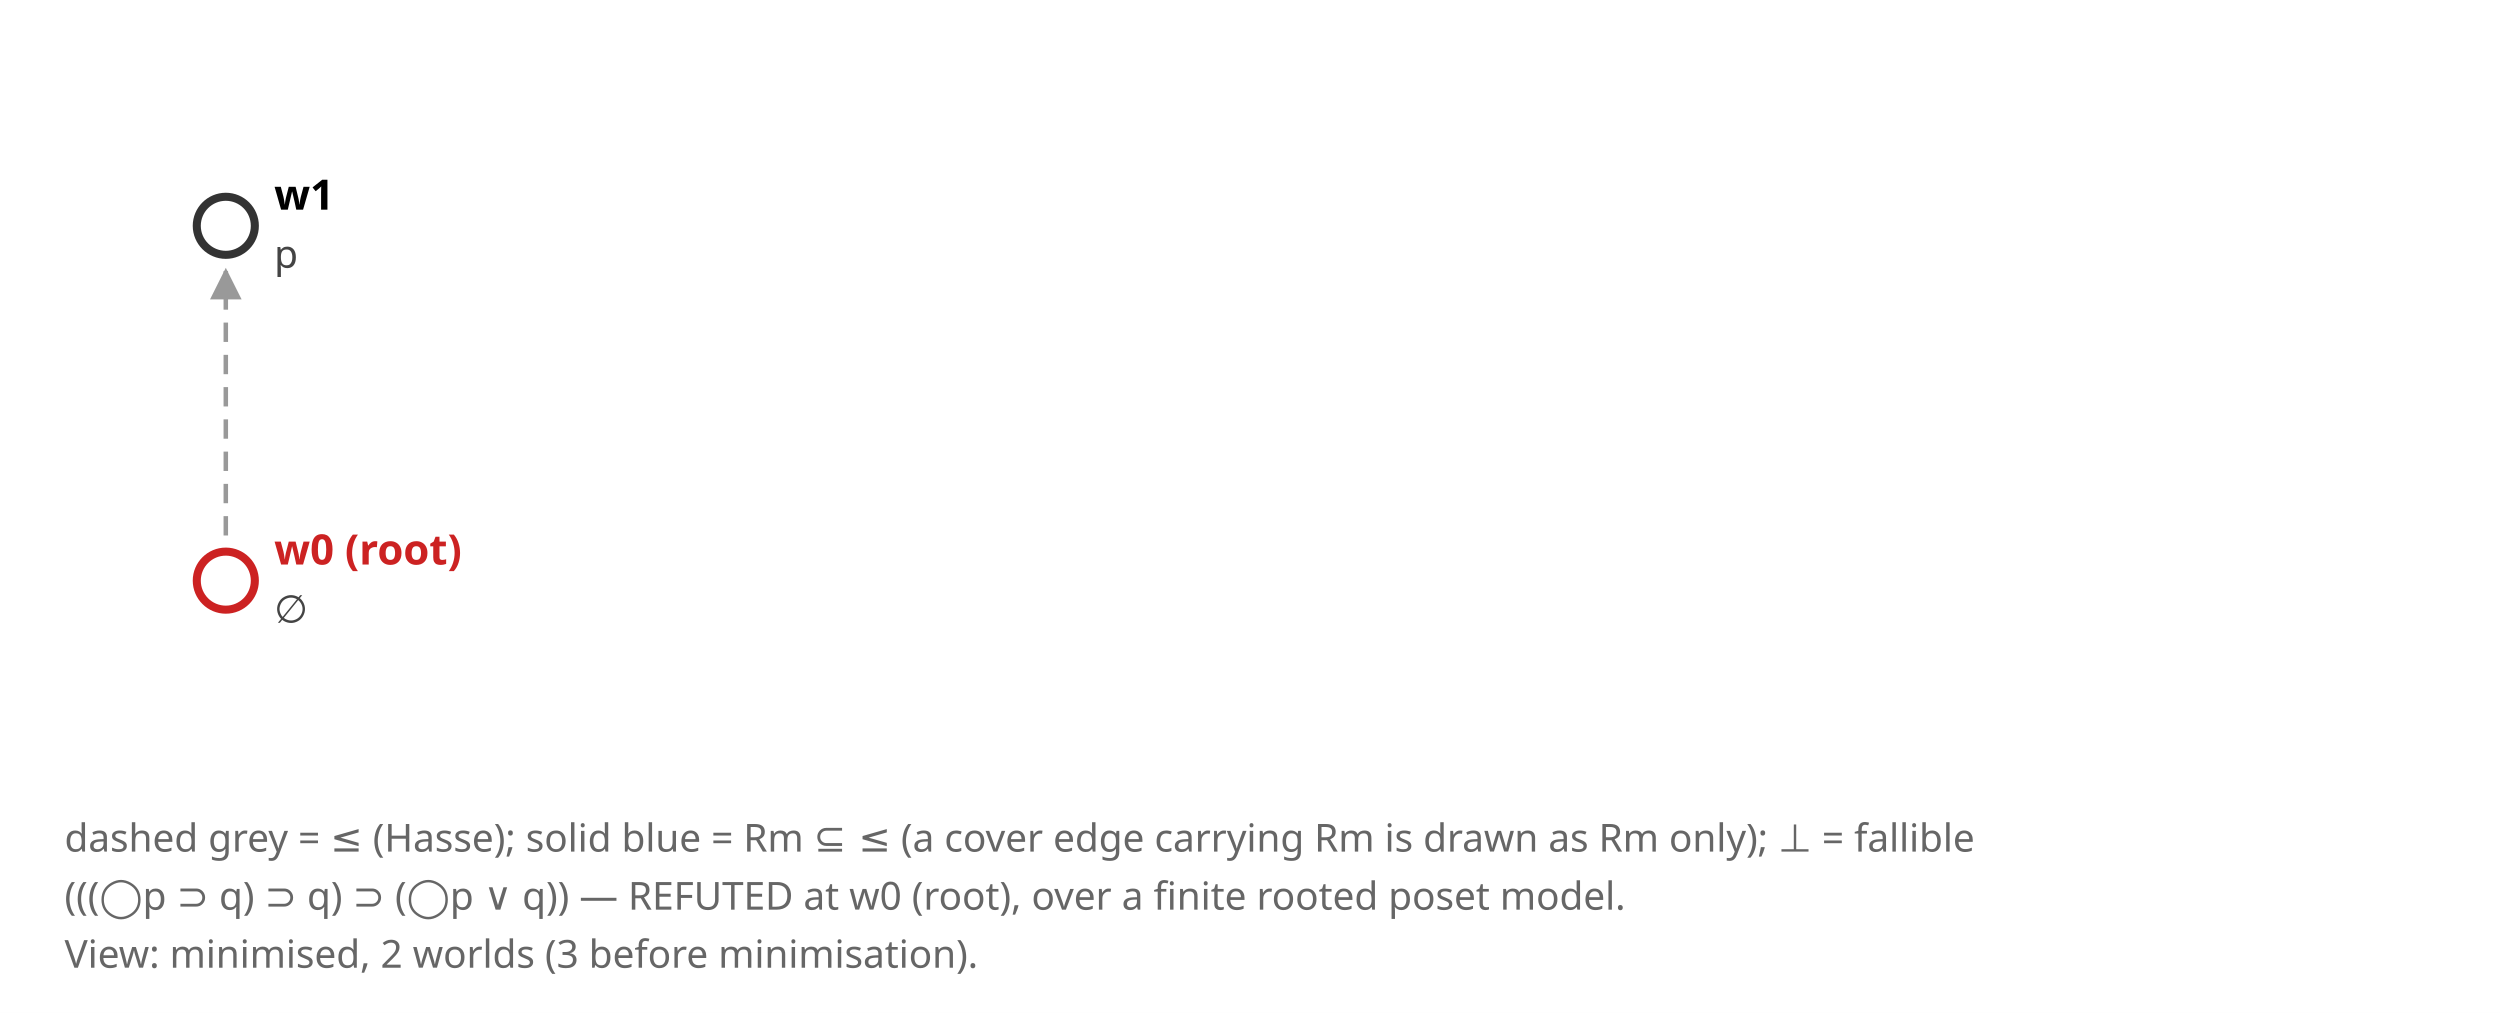
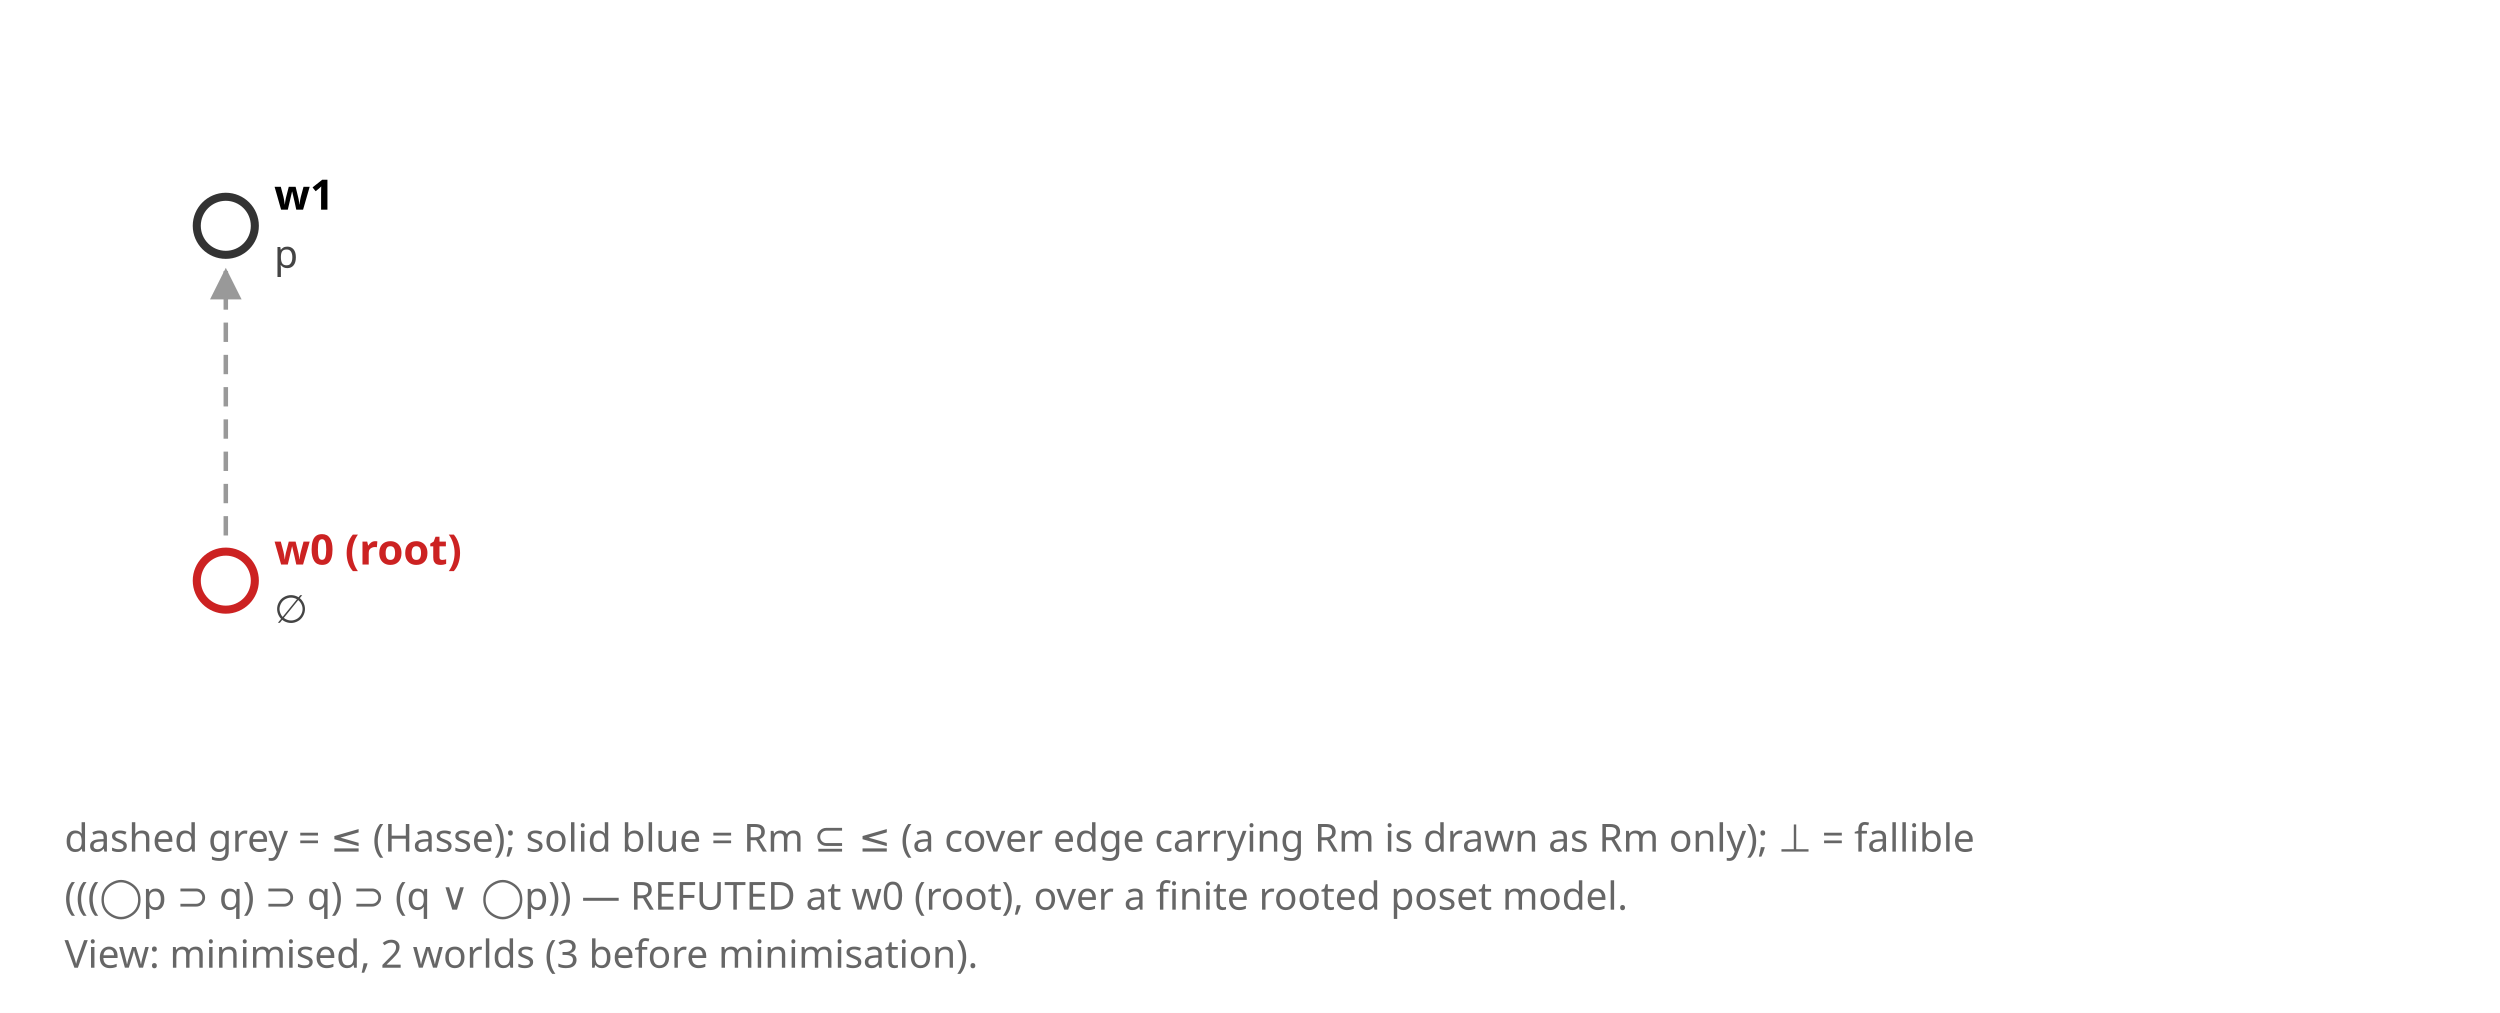
<svg xmlns="http://www.w3.org/2000/svg" width="775" height="314" viewBox="0 0 775 314">
  <rect width="100%" height="100%" fill="white" />
  <defs>
    <marker id="aLe" viewBox="0 0 10 10" refX="9" refY="5" markerWidth="7" markerHeight="7" orient="auto-start-reverse">
      <path d="M 0 0 L 10 5 L 0 10 z" fill="#999" />
    </marker>
    <marker id="aRm" viewBox="0 0 10 10" refX="9" refY="5" markerWidth="7" markerHeight="7" orient="auto-start-reverse">
      <path d="M 0 0 L 10 5 L 0 10 z" fill="#2266cc" />
    </marker>
  </defs>
  <line x1="70" y1="166" x2="70" y2="84" stroke="#999" stroke-width="1.4" stroke-dasharray="6,4" marker-end="url(#aLe)" />
  <g>
    <circle cx="70" cy="180" r="9" fill="white" stroke="#cc2222" stroke-width="2.5" />
    <text x="85" y="175" font-family="sans-serif" font-size="13" font-weight="bold" fill="#cc2222">w0 (root)</text>
    <text x="85" y="193" font-family="sans-serif" font-size="12" fill="#444">∅</text>
  </g>
  <g>
    <circle cx="70" cy="70" r="9" fill="white" stroke="#333" stroke-width="2.5" />
    <text x="85" y="65" font-family="sans-serif" font-size="13" font-weight="bold">w1</text>
    <text x="85" y="83" font-family="sans-serif" font-size="12" fill="#444">p</text>
  </g>
  <text x="20" y="264" font-family="sans-serif" font-size="12" fill="#666">dashed grey = ≤ (Hasse); solid blue = Rm ⊆ ≤ (a cover edge carrying Rm is drawn as Rm only); ⊥ = fallible</text>
-   <text x="20" y="282" font-family="sans-serif" font-size="12" fill="#666">(((◯p ⊃ q) ⊃ q) ⊃ (◯p ∨ q))  —  REFUTED at w0 (root), over a finite rooted poset model.</text>
+   <text x="20" y="282" font-family="sans-serif" font-size="12" fill="#666">(((◯p ⊃ q) ⊃ q) ⊃ (q ∨ ◯p))  —  REFUTED at w0 (root), over a finite rooted poset model.</text>
  <text x="20" y="300" font-family="sans-serif" font-size="12" fill="#666">View: minimised, 2 worlds (3 before minimisation).</text>
</svg>
